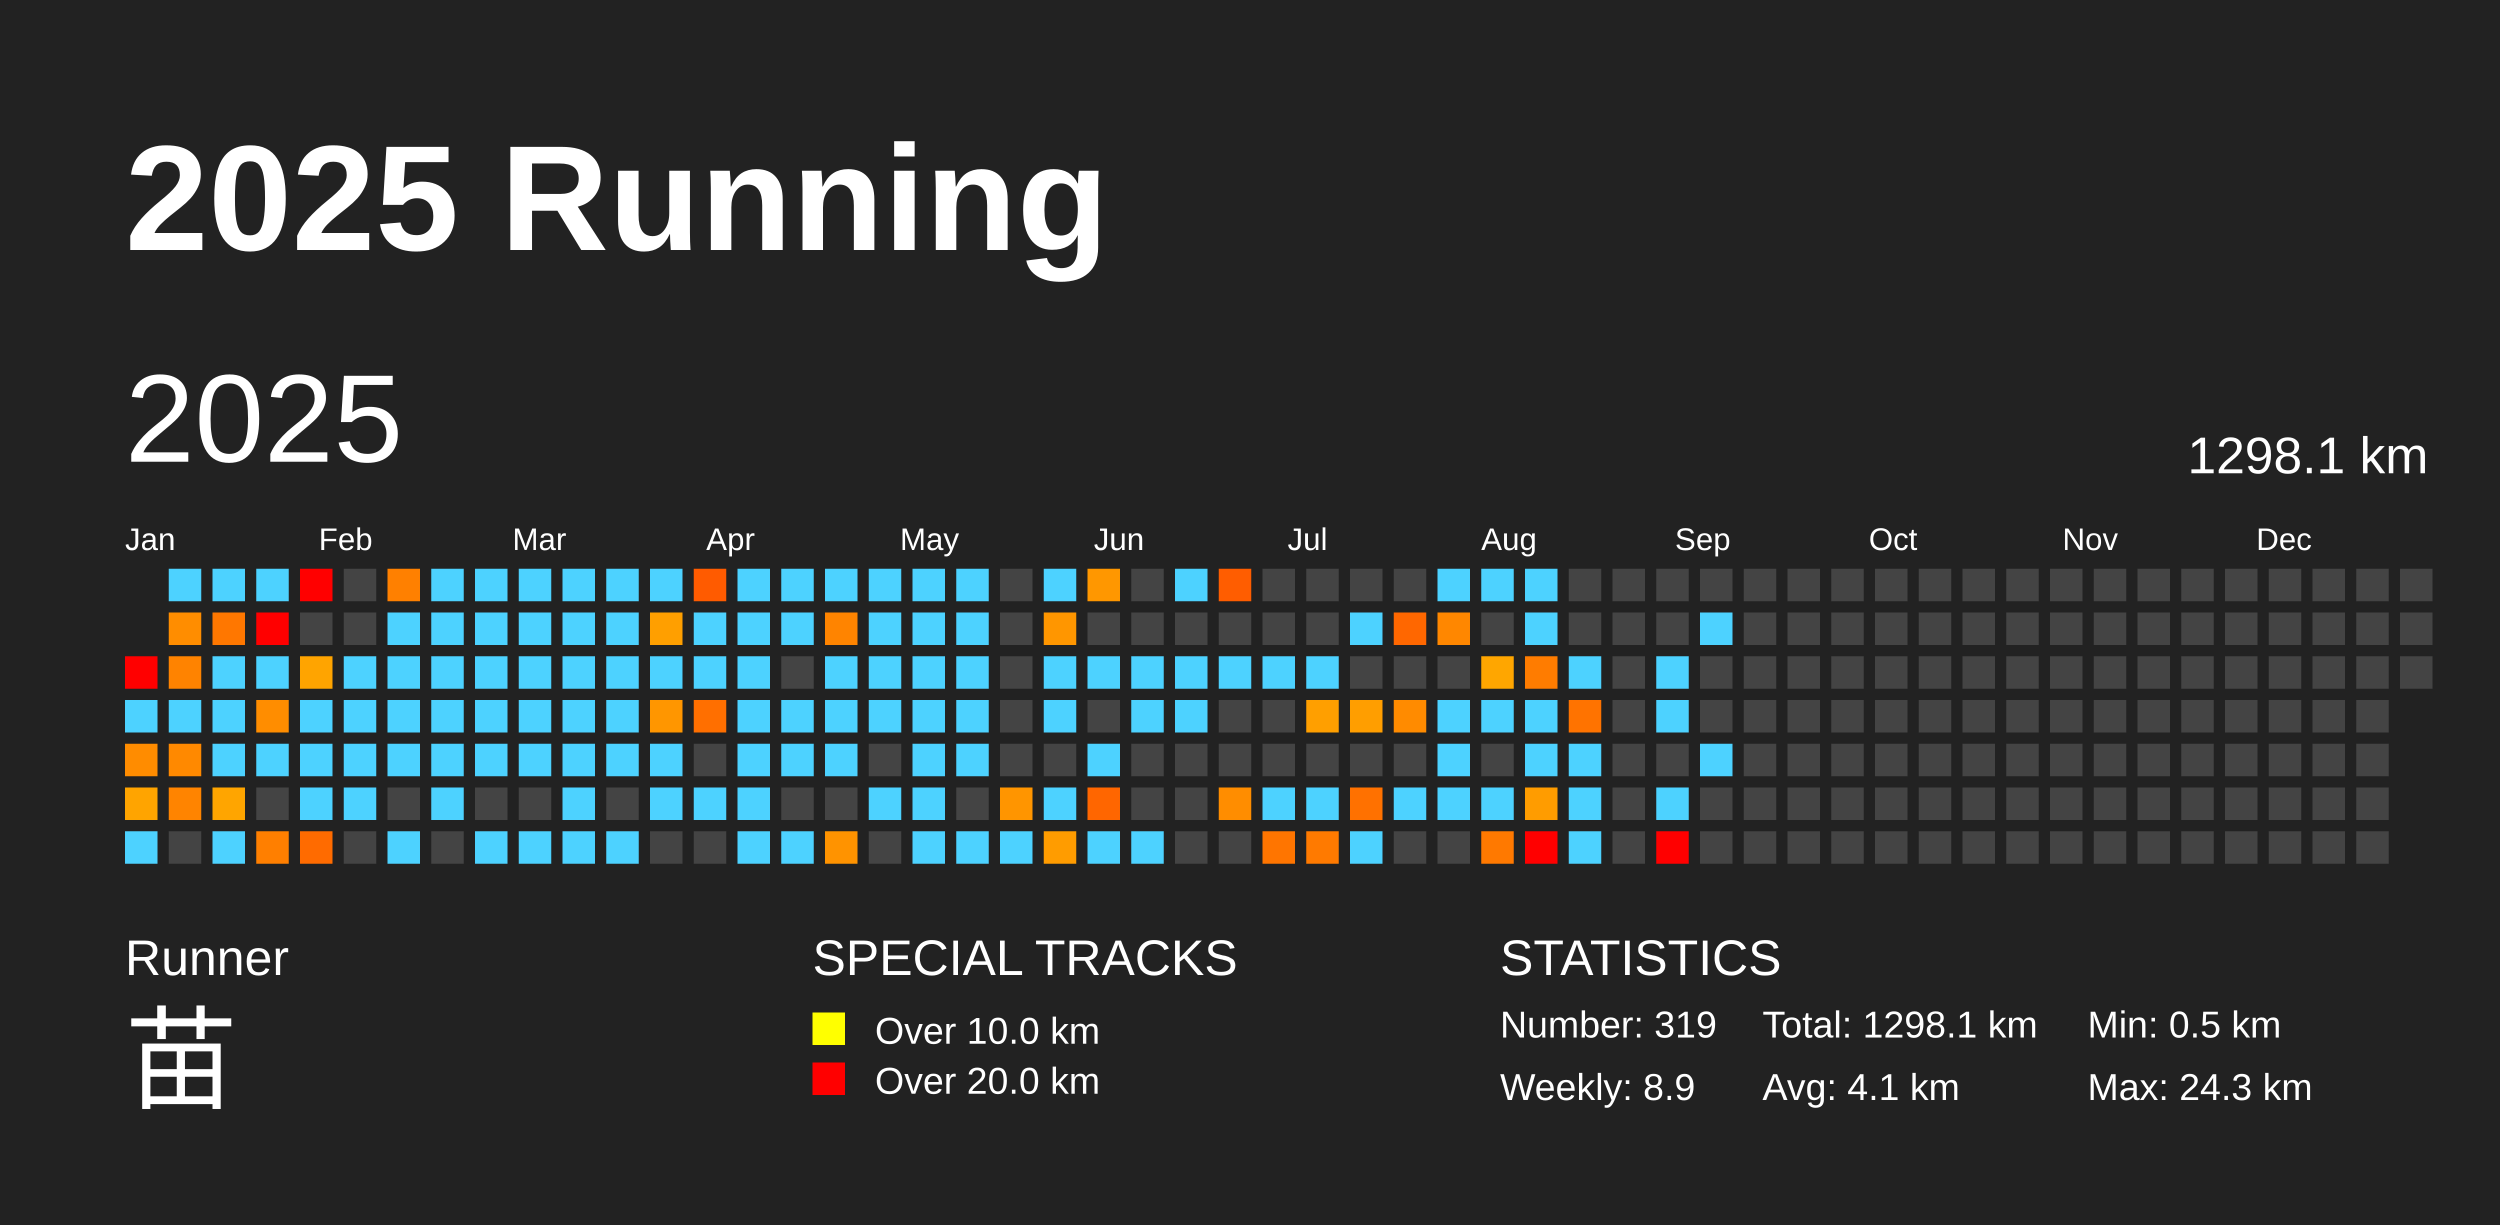
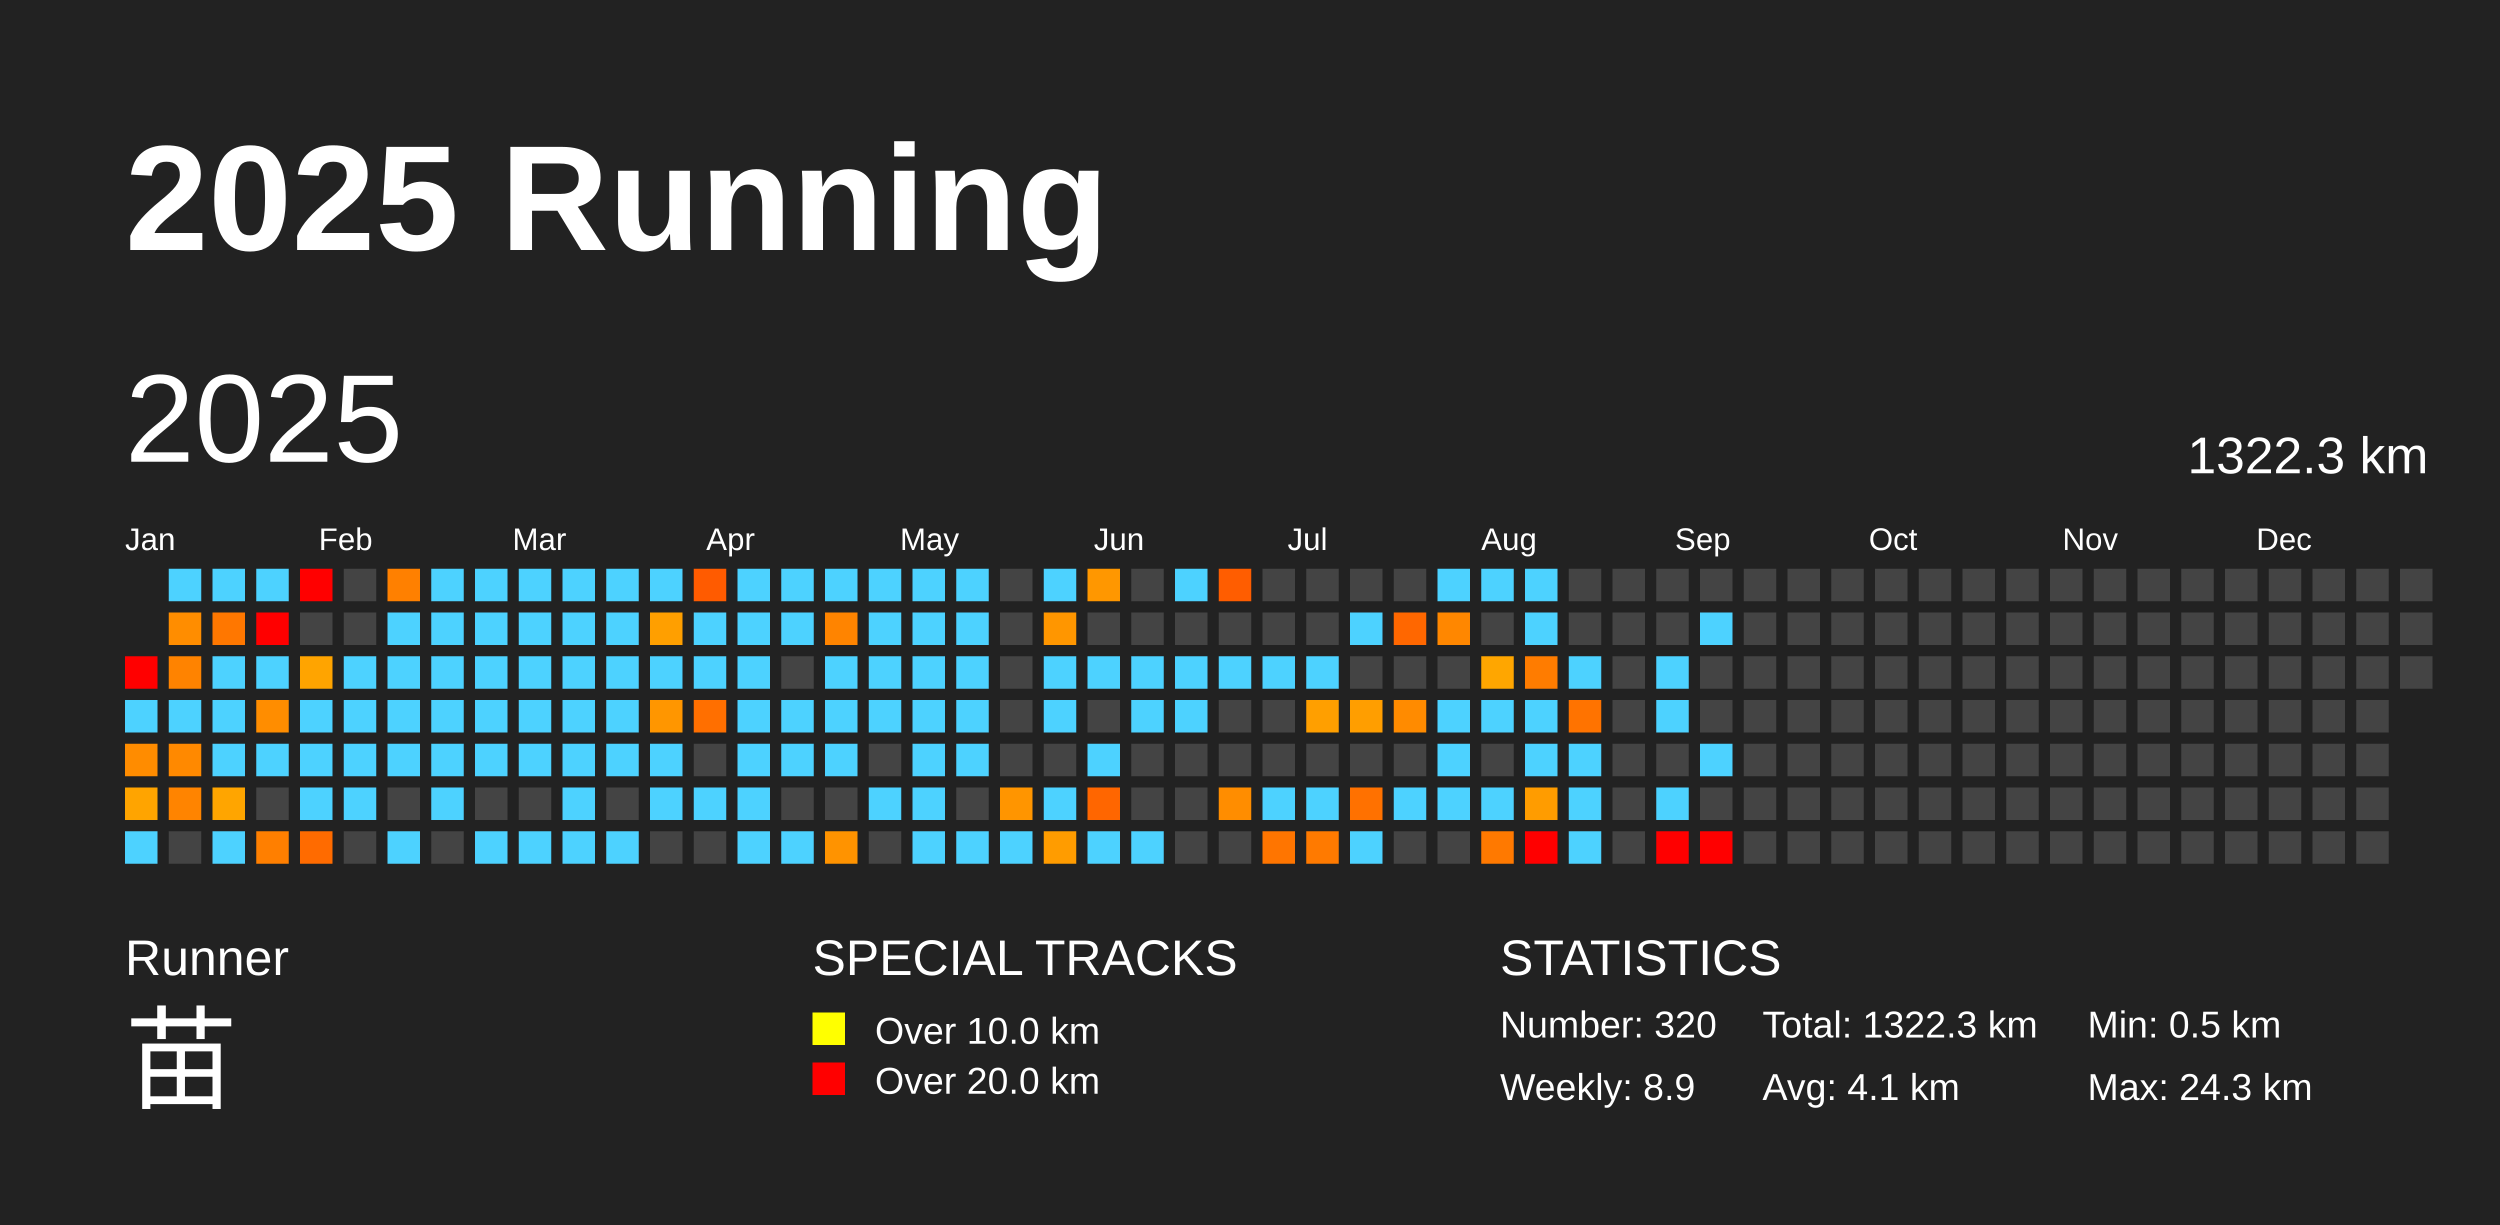
<svg xmlns="http://www.w3.org/2000/svg" baseProfile="full" height="98mm" version="1.1" viewBox="0,0,200,98" width="200mm">
  <defs />
  <rect fill="#222222" height="98" width="200" x="0" y="0" />
  <text fill="#FFFFFF" style="font-size:12px; font-family:Arial; font-weight:bold;" x="10" y="20">2025 Running</text>
  <text fill="#FFFFFF" style="font-size:4px; font-family:Arial" x="10" y="78">Runner</text>
  <text fill="#FFFFFF" style="font-size:9px; font-family:Arial" x="10" y="88">苗</text>
  <text fill="#FFFFFF" style="font-size:4px; font-family:Arial" x="65" y="78">SPECIAL TRACKS</text>
  <rect fill="yellow" height="2.6" width="2.6" x="65" y="81" />
  <text fill="#FFFFFF" style="font-size:3px; font-family:Arial" x="70" y="83.5">Over 10.0 km</text>
  <rect fill="red" height="2.6" width="2.6" x="65" y="85" />
  <text fill="#FFFFFF" style="font-size:3px; font-family:Arial" x="70" y="87.5">Over 20.0 km</text>
  <text fill="#FFFFFF" style="font-size:4px; font-family:Arial" x="120" y="78">STATISTICS</text>
-   <text fill="#FFFFFF" style="font-size:3px; font-family:Arial" x="120" y="83">Number: 319</text>
+   <text fill="#FFFFFF" style="font-size:3px; font-family:Arial" x="120" y="83">Number: 320</text>
  <text fill="#FFFFFF" style="font-size:3px; font-family:Arial" x="120" y="88">Weekly: 8.9</text>
-   <text fill="#FFFFFF" style="font-size:3px; font-family:Arial" x="141" y="83">Total: 1298.1 km</text>
+   <text fill="#FFFFFF" style="font-size:3px; font-family:Arial" x="141" y="83">Total: 1322.3 km</text>
  <text fill="#FFFFFF" style="font-size:3px; font-family:Arial" x="141" y="88">Avg: 4.1 km</text>
  <text fill="#FFFFFF" style="font-size:3px; font-family:Arial" x="167" y="83">Min: 0.5 km</text>
  <text fill="#FFFFFF" style="font-size:3px; font-family:Arial" x="167" y="88">Max: 24.3 km</text>
  <text dominant-baseline="hanging" fill="#FFFFFF" style="font-size:10.0px; font-family:Arial;" x="10" y="30">2025</text>
-   <text dominant-baseline="hanging" fill="#FFFFFF" style="font-size:4.125px; font-family:Arial;" x="175" y="35">1298.1 km</text>
+   <text dominant-baseline="hanging" fill="#FFFFFF" style="font-size:4.125px; font-family:Arial;" x="175" y="35">1322.3 km</text>
  <text fill="#FFFFFF" style="font-size:2.5px; font-family:Arial" x="10.0" y="44">Jan</text>
  <text fill="#FFFFFF" style="font-size:2.5px; font-family:Arial" x="25.5" y="44">Feb</text>
  <text fill="#FFFFFF" style="font-size:2.5px; font-family:Arial" x="41.0" y="44">Mar</text>
  <text fill="#FFFFFF" style="font-size:2.5px; font-family:Arial" x="56.5" y="44">Apr</text>
  <text fill="#FFFFFF" style="font-size:2.5px; font-family:Arial" x="72.0" y="44">May</text>
  <text fill="#FFFFFF" style="font-size:2.5px; font-family:Arial" x="87.5" y="44">Jun</text>
  <text fill="#FFFFFF" style="font-size:2.5px; font-family:Arial" x="103.0" y="44">Jul</text>
  <text fill="#FFFFFF" style="font-size:2.5px; font-family:Arial" x="118.5" y="44">Aug</text>
  <text fill="#FFFFFF" style="font-size:2.5px; font-family:Arial" x="134.0" y="44">Sep</text>
  <text fill="#FFFFFF" style="font-size:2.5px; font-family:Arial" x="149.5" y="44">Oct</text>
  <text fill="#FFFFFF" style="font-size:2.5px; font-family:Arial" x="165.0" y="44">Nov</text>
  <text fill="#FFFFFF" style="font-size:2.5px; font-family:Arial" x="180.5" y="44">Dec</text>
  <rect fill="red" height="2.6" width="2.6" x="10.0" y="52.5" />
  <rect fill="#4dd2ff" height="2.6" width="2.6" x="10.0" y="56.0" />
  <rect fill="#ff8c00" height="2.6" width="2.6" x="10.0" y="59.5" />
  <rect fill="#ffa400" height="2.6" width="2.6" x="10.0" y="63.0" />
  <rect fill="#4dd2ff" height="2.6" width="2.6" x="10.0" y="66.5" />
  <rect fill="#4dd2ff" height="2.6" width="2.6" x="13.5" y="45.5" />
  <rect fill="#ff8d00" height="2.6" width="2.6" x="13.5" y="49.0" />
  <rect fill="#ff8300" height="2.6" width="2.6" x="13.5" y="52.5" />
  <rect fill="#4dd2ff" height="2.6" width="2.6" x="13.5" y="56.0" />
  <rect fill="#ff8900" height="2.6" width="2.6" x="13.5" y="59.5" />
  <rect fill="#ff8400" height="2.6" width="2.6" x="13.5" y="63.0" />
  <rect fill="#444444" height="2.6" width="2.6" x="13.5" y="66.5" />
  <rect fill="#4dd2ff" height="2.6" width="2.6" x="17.0" y="45.5" />
  <rect fill="#ff7700" height="2.6" width="2.6" x="17.0" y="49.0" />
  <rect fill="#4dd2ff" height="2.6" width="2.6" x="17.0" y="52.5" />
  <rect fill="#4dd2ff" height="2.6" width="2.6" x="17.0" y="56.0" />
  <rect fill="#4dd2ff" height="2.6" width="2.6" x="17.0" y="59.5" />
  <rect fill="#ffa500" height="2.6" width="2.6" x="17.0" y="63.0" />
  <rect fill="#4dd2ff" height="2.6" width="2.6" x="17.0" y="66.5" />
  <rect fill="#4dd2ff" height="2.6" width="2.6" x="20.5" y="45.5" />
  <rect fill="red" height="2.6" width="2.6" x="20.5" y="49.0" />
  <rect fill="#4dd2ff" height="2.6" width="2.6" x="20.5" y="52.5" />
  <rect fill="#ff8d00" height="2.6" width="2.6" x="20.5" y="56.0" />
  <rect fill="#4dd2ff" height="2.6" width="2.6" x="20.5" y="59.5" />
  <rect fill="#444444" height="2.6" width="2.6" x="20.5" y="63.0" />
  <rect fill="#ff7f00" height="2.6" width="2.6" x="20.5" y="66.5" />
  <rect fill="red" height="2.6" width="2.6" x="24.0" y="45.5" />
  <rect fill="#444444" height="2.6" width="2.6" x="24.0" y="49.0" />
  <rect fill="#ffa400" height="2.6" width="2.6" x="24.0" y="52.5" />
  <rect fill="#4dd2ff" height="2.6" width="2.6" x="24.0" y="56.0" />
  <rect fill="#4dd2ff" height="2.6" width="2.6" x="24.0" y="59.5" />
  <rect fill="#4dd2ff" height="2.6" width="2.6" x="24.0" y="63.0" />
  <rect fill="#ff6b00" height="2.6" width="2.6" x="24.0" y="66.5" />
  <rect fill="#444444" height="2.6" width="2.6" x="27.5" y="45.5" />
  <rect fill="#444444" height="2.6" width="2.6" x="27.5" y="49.0" />
  <rect fill="#4dd2ff" height="2.6" width="2.6" x="27.5" y="52.5" />
  <rect fill="#4dd2ff" height="2.6" width="2.6" x="27.5" y="56.0" />
  <rect fill="#4dd2ff" height="2.6" width="2.6" x="27.5" y="59.5" />
  <rect fill="#4dd2ff" height="2.6" width="2.6" x="27.5" y="63.0" />
  <rect fill="#444444" height="2.6" width="2.6" x="27.5" y="66.5" />
  <rect fill="#ff8000" height="2.6" width="2.6" x="31.0" y="45.5" />
  <rect fill="#4dd2ff" height="2.6" width="2.6" x="31.0" y="49.0" />
  <rect fill="#4dd2ff" height="2.6" width="2.6" x="31.0" y="52.5" />
  <rect fill="#4dd2ff" height="2.6" width="2.6" x="31.0" y="56.0" />
  <rect fill="#4dd2ff" height="2.6" width="2.6" x="31.0" y="59.5" />
  <rect fill="#444444" height="2.6" width="2.6" x="31.0" y="63.0" />
  <rect fill="#4dd2ff" height="2.6" width="2.6" x="31.0" y="66.5" />
  <rect fill="#4dd2ff" height="2.6" width="2.6" x="34.5" y="45.5" />
  <rect fill="#4dd2ff" height="2.6" width="2.6" x="34.5" y="49.0" />
  <rect fill="#4dd2ff" height="2.6" width="2.6" x="34.5" y="52.5" />
  <rect fill="#4dd2ff" height="2.6" width="2.6" x="34.5" y="56.0" />
  <rect fill="#4dd2ff" height="2.6" width="2.6" x="34.5" y="59.5" />
  <rect fill="#4dd2ff" height="2.6" width="2.6" x="34.5" y="63.0" />
  <rect fill="#444444" height="2.6" width="2.6" x="34.5" y="66.5" />
  <rect fill="#4dd2ff" height="2.6" width="2.6" x="38.0" y="45.5" />
  <rect fill="#4dd2ff" height="2.6" width="2.6" x="38.0" y="49.0" />
  <rect fill="#4dd2ff" height="2.6" width="2.6" x="38.0" y="52.5" />
  <rect fill="#4dd2ff" height="2.6" width="2.6" x="38.0" y="56.0" />
  <rect fill="#4dd2ff" height="2.6" width="2.6" x="38.0" y="59.5" />
  <rect fill="#444444" height="2.6" width="2.6" x="38.0" y="63.0" />
  <rect fill="#4dd2ff" height="2.6" width="2.6" x="38.0" y="66.5" />
  <rect fill="#4dd2ff" height="2.6" width="2.6" x="41.5" y="45.5" />
  <rect fill="#4dd2ff" height="2.6" width="2.6" x="41.5" y="49.0" />
  <rect fill="#4dd2ff" height="2.6" width="2.6" x="41.5" y="52.5" />
  <rect fill="#4dd2ff" height="2.6" width="2.6" x="41.5" y="56.0" />
  <rect fill="#4dd2ff" height="2.6" width="2.6" x="41.5" y="59.5" />
  <rect fill="#444444" height="2.6" width="2.6" x="41.5" y="63.0" />
  <rect fill="#4dd2ff" height="2.6" width="2.6" x="41.5" y="66.5" />
  <rect fill="#4dd2ff" height="2.6" width="2.6" x="45.0" y="45.5" />
  <rect fill="#4dd2ff" height="2.6" width="2.6" x="45.0" y="49.0" />
  <rect fill="#4dd2ff" height="2.6" width="2.6" x="45.0" y="52.5" />
  <rect fill="#4dd2ff" height="2.6" width="2.6" x="45.0" y="56.0" />
  <rect fill="#4dd2ff" height="2.6" width="2.6" x="45.0" y="59.5" />
  <rect fill="#4dd2ff" height="2.6" width="2.6" x="45.0" y="63.0" />
  <rect fill="#4dd2ff" height="2.6" width="2.6" x="45.0" y="66.5" />
  <rect fill="#4dd2ff" height="2.6" width="2.6" x="48.5" y="45.5" />
  <rect fill="#4dd2ff" height="2.6" width="2.6" x="48.5" y="49.0" />
  <rect fill="#4dd2ff" height="2.6" width="2.6" x="48.5" y="52.5" />
  <rect fill="#4dd2ff" height="2.6" width="2.6" x="48.5" y="56.0" />
  <rect fill="#4dd2ff" height="2.6" width="2.6" x="48.5" y="59.5" />
  <rect fill="#444444" height="2.6" width="2.6" x="48.5" y="63.0" />
  <rect fill="#4dd2ff" height="2.6" width="2.6" x="48.5" y="66.5" />
  <rect fill="#4dd2ff" height="2.6" width="2.6" x="52.0" y="45.5" />
  <rect fill="#ff9f00" height="2.6" width="2.6" x="52.0" y="49.0" />
  <rect fill="#4dd2ff" height="2.6" width="2.6" x="52.0" y="52.5" />
  <rect fill="#ff9600" height="2.6" width="2.6" x="52.0" y="56.0" />
  <rect fill="#4dd2ff" height="2.6" width="2.6" x="52.0" y="59.5" />
  <rect fill="#4dd2ff" height="2.6" width="2.6" x="52.0" y="63.0" />
  <rect fill="#444444" height="2.6" width="2.6" x="52.0" y="66.5" />
  <rect fill="#ff5b00" height="2.6" width="2.6" x="55.5" y="45.5" />
  <rect fill="#4dd2ff" height="2.6" width="2.6" x="55.5" y="49.0" />
  <rect fill="#4dd2ff" height="2.6" width="2.6" x="55.5" y="52.5" />
  <rect fill="#ff6f00" height="2.6" width="2.6" x="55.5" y="56.0" />
  <rect fill="#444444" height="2.6" width="2.6" x="55.5" y="59.5" />
  <rect fill="#4dd2ff" height="2.6" width="2.6" x="55.5" y="63.0" />
  <rect fill="#444444" height="2.6" width="2.6" x="55.5" y="66.5" />
  <rect fill="#4dd2ff" height="2.6" width="2.6" x="59.0" y="45.5" />
  <rect fill="#4dd2ff" height="2.6" width="2.6" x="59.0" y="49.0" />
  <rect fill="#4dd2ff" height="2.6" width="2.6" x="59.0" y="52.5" />
  <rect fill="#4dd2ff" height="2.6" width="2.6" x="59.0" y="56.0" />
  <rect fill="#4dd2ff" height="2.6" width="2.6" x="59.0" y="59.5" />
  <rect fill="#4dd2ff" height="2.6" width="2.6" x="59.0" y="63.0" />
  <rect fill="#4dd2ff" height="2.6" width="2.6" x="59.0" y="66.5" />
  <rect fill="#4dd2ff" height="2.6" width="2.6" x="62.5" y="45.5" />
  <rect fill="#4dd2ff" height="2.6" width="2.6" x="62.5" y="49.0" />
  <rect fill="#444444" height="2.6" width="2.6" x="62.5" y="52.5" />
  <rect fill="#4dd2ff" height="2.6" width="2.6" x="62.5" y="56.0" />
  <rect fill="#4dd2ff" height="2.6" width="2.6" x="62.5" y="59.5" />
  <rect fill="#444444" height="2.6" width="2.6" x="62.5" y="63.0" />
  <rect fill="#4dd2ff" height="2.6" width="2.6" x="62.5" y="66.5" />
  <rect fill="#4dd2ff" height="2.6" width="2.6" x="66.0" y="45.5" />
  <rect fill="#ff8400" height="2.6" width="2.6" x="66.0" y="49.0" />
  <rect fill="#4dd2ff" height="2.6" width="2.6" x="66.0" y="52.5" />
  <rect fill="#4dd2ff" height="2.6" width="2.6" x="66.0" y="56.0" />
  <rect fill="#4dd2ff" height="2.6" width="2.6" x="66.0" y="59.5" />
  <rect fill="#444444" height="2.6" width="2.6" x="66.0" y="63.0" />
  <rect fill="#ff9300" height="2.6" width="2.6" x="66.0" y="66.5" />
  <rect fill="#4dd2ff" height="2.6" width="2.6" x="69.5" y="45.5" />
  <rect fill="#4dd2ff" height="2.6" width="2.6" x="69.5" y="49.0" />
  <rect fill="#4dd2ff" height="2.6" width="2.6" x="69.5" y="52.5" />
  <rect fill="#4dd2ff" height="2.6" width="2.6" x="69.5" y="56.0" />
  <rect fill="#444444" height="2.6" width="2.6" x="69.5" y="59.5" />
  <rect fill="#4dd2ff" height="2.6" width="2.6" x="69.5" y="63.0" />
  <rect fill="#444444" height="2.6" width="2.6" x="69.5" y="66.5" />
  <rect fill="#4dd2ff" height="2.6" width="2.6" x="73.0" y="45.5" />
  <rect fill="#4dd2ff" height="2.6" width="2.6" x="73.0" y="49.0" />
  <rect fill="#4dd2ff" height="2.6" width="2.6" x="73.0" y="52.5" />
  <rect fill="#4dd2ff" height="2.6" width="2.6" x="73.0" y="56.0" />
  <rect fill="#4dd2ff" height="2.6" width="2.6" x="73.0" y="59.5" />
  <rect fill="#4dd2ff" height="2.6" width="2.6" x="73.0" y="63.0" />
  <rect fill="#4dd2ff" height="2.6" width="2.6" x="73.0" y="66.5" />
  <rect fill="#4dd2ff" height="2.6" width="2.6" x="76.5" y="45.5" />
  <rect fill="#4dd2ff" height="2.6" width="2.6" x="76.5" y="49.0" />
  <rect fill="#4dd2ff" height="2.6" width="2.6" x="76.5" y="52.5" />
  <rect fill="#4dd2ff" height="2.6" width="2.6" x="76.5" y="56.0" />
  <rect fill="#4dd2ff" height="2.6" width="2.6" x="76.5" y="59.5" />
  <rect fill="#444444" height="2.6" width="2.6" x="76.5" y="63.0" />
  <rect fill="#4dd2ff" height="2.6" width="2.6" x="76.5" y="66.5" />
  <rect fill="#444444" height="2.6" width="2.6" x="80.0" y="45.5" />
  <rect fill="#444444" height="2.6" width="2.6" x="80.0" y="49.0" />
  <rect fill="#444444" height="2.6" width="2.6" x="80.0" y="52.5" />
  <rect fill="#444444" height="2.6" width="2.6" x="80.0" y="56.0" />
  <rect fill="#444444" height="2.6" width="2.6" x="80.0" y="59.5" />
  <rect fill="#ff9500" height="2.6" width="2.6" x="80.0" y="63.0" />
  <rect fill="#4dd2ff" height="2.6" width="2.6" x="80.0" y="66.5" />
  <rect fill="#4dd2ff" height="2.6" width="2.6" x="83.5" y="45.5" />
  <rect fill="#ff9600" height="2.6" width="2.6" x="83.5" y="49.0" />
  <rect fill="#4dd2ff" height="2.6" width="2.6" x="83.5" y="52.5" />
  <rect fill="#4dd2ff" height="2.6" width="2.6" x="83.5" y="56.0" />
  <rect fill="#444444" height="2.6" width="2.6" x="83.5" y="59.5" />
  <rect fill="#4dd2ff" height="2.6" width="2.6" x="83.5" y="63.0" />
  <rect fill="#ff9c00" height="2.6" width="2.6" x="83.5" y="66.5" />
  <rect fill="#ff9700" height="2.6" width="2.6" x="87.0" y="45.5" />
  <rect fill="#444444" height="2.6" width="2.6" x="87.0" y="49.0" />
  <rect fill="#4dd2ff" height="2.6" width="2.6" x="87.0" y="52.5" />
  <rect fill="#444444" height="2.6" width="2.6" x="87.0" y="56.0" />
  <rect fill="#4dd2ff" height="2.6" width="2.6" x="87.0" y="59.5" />
  <rect fill="#ff6600" height="2.6" width="2.6" x="87.0" y="63.0" />
  <rect fill="#4dd2ff" height="2.6" width="2.6" x="87.0" y="66.5" />
  <rect fill="#444444" height="2.6" width="2.6" x="90.5" y="45.5" />
  <rect fill="#444444" height="2.6" width="2.6" x="90.5" y="49.0" />
  <rect fill="#4dd2ff" height="2.6" width="2.6" x="90.5" y="52.5" />
  <rect fill="#4dd2ff" height="2.6" width="2.6" x="90.5" y="56.0" />
  <rect fill="#444444" height="2.6" width="2.6" x="90.5" y="59.5" />
  <rect fill="#444444" height="2.6" width="2.6" x="90.5" y="63.0" />
  <rect fill="#4dd2ff" height="2.6" width="2.6" x="90.5" y="66.5" />
  <rect fill="#4dd2ff" height="2.6" width="2.6" x="94.0" y="45.5" />
  <rect fill="#444444" height="2.6" width="2.6" x="94.0" y="49.0" />
  <rect fill="#4dd2ff" height="2.6" width="2.6" x="94.0" y="52.5" />
  <rect fill="#4dd2ff" height="2.6" width="2.6" x="94.0" y="56.0" />
  <rect fill="#444444" height="2.6" width="2.6" x="94.0" y="59.5" />
  <rect fill="#444444" height="2.6" width="2.6" x="94.0" y="63.0" />
  <rect fill="#444444" height="2.6" width="2.6" x="94.0" y="66.5" />
  <rect fill="#ff5d00" height="2.6" width="2.6" x="97.5" y="45.5" />
  <rect fill="#444444" height="2.6" width="2.6" x="97.5" y="49.0" />
  <rect fill="#4dd2ff" height="2.6" width="2.6" x="97.5" y="52.5" />
  <rect fill="#444444" height="2.6" width="2.6" x="97.5" y="56.0" />
  <rect fill="#444444" height="2.6" width="2.6" x="97.5" y="59.5" />
  <rect fill="#ff8d00" height="2.6" width="2.6" x="97.5" y="63.0" />
  <rect fill="#444444" height="2.6" width="2.6" x="97.5" y="66.5" />
  <rect fill="#444444" height="2.6" width="2.6" x="101.0" y="45.5" />
  <rect fill="#444444" height="2.6" width="2.6" x="101.0" y="49.0" />
  <rect fill="#4dd2ff" height="2.6" width="2.6" x="101.0" y="52.5" />
  <rect fill="#444444" height="2.6" width="2.6" x="101.0" y="56.0" />
  <rect fill="#444444" height="2.6" width="2.6" x="101.0" y="59.5" />
  <rect fill="#4dd2ff" height="2.6" width="2.6" x="101.0" y="63.0" />
  <rect fill="#ff7500" height="2.6" width="2.6" x="101.0" y="66.5" />
  <rect fill="#444444" height="2.6" width="2.6" x="104.5" y="45.5" />
  <rect fill="#444444" height="2.6" width="2.6" x="104.5" y="49.0" />
  <rect fill="#4dd2ff" height="2.6" width="2.6" x="104.5" y="52.5" />
  <rect fill="#ff9f00" height="2.6" width="2.6" x="104.5" y="56.0" />
  <rect fill="#444444" height="2.6" width="2.6" x="104.5" y="59.5" />
  <rect fill="#4dd2ff" height="2.6" width="2.6" x="104.5" y="63.0" />
  <rect fill="#ff7a00" height="2.6" width="2.6" x="104.5" y="66.5" />
  <rect fill="#444444" height="2.6" width="2.6" x="108.0" y="45.5" />
  <rect fill="#4dd2ff" height="2.6" width="2.6" x="108.0" y="49.0" />
  <rect fill="#444444" height="2.6" width="2.6" x="108.0" y="52.5" />
  <rect fill="#ff9e00" height="2.6" width="2.6" x="108.0" y="56.0" />
  <rect fill="#444444" height="2.6" width="2.6" x="108.0" y="59.5" />
  <rect fill="#ff7100" height="2.6" width="2.6" x="108.0" y="63.0" />
  <rect fill="#4dd2ff" height="2.6" width="2.6" x="108.0" y="66.5" />
  <rect fill="#444444" height="2.6" width="2.6" x="111.5" y="45.5" />
  <rect fill="#ff6700" height="2.6" width="2.6" x="111.5" y="49.0" />
  <rect fill="#444444" height="2.6" width="2.6" x="111.5" y="52.5" />
  <rect fill="#ff8b00" height="2.6" width="2.6" x="111.5" y="56.0" />
  <rect fill="#444444" height="2.6" width="2.6" x="111.5" y="59.5" />
  <rect fill="#4dd2ff" height="2.6" width="2.6" x="111.5" y="63.0" />
  <rect fill="#444444" height="2.6" width="2.6" x="111.5" y="66.5" />
  <rect fill="#4dd2ff" height="2.6" width="2.6" x="115.0" y="45.5" />
  <rect fill="#ff8700" height="2.6" width="2.6" x="115.0" y="49.0" />
  <rect fill="#444444" height="2.6" width="2.6" x="115.0" y="52.5" />
  <rect fill="#4dd2ff" height="2.6" width="2.6" x="115.0" y="56.0" />
  <rect fill="#4dd2ff" height="2.6" width="2.6" x="115.0" y="59.5" />
  <rect fill="#4dd2ff" height="2.6" width="2.6" x="115.0" y="63.0" />
  <rect fill="#444444" height="2.6" width="2.6" x="115.0" y="66.5" />
  <rect fill="#4dd2ff" height="2.6" width="2.6" x="118.5" y="45.5" />
  <rect fill="#444444" height="2.6" width="2.6" x="118.5" y="49.0" />
  <rect fill="#ffa600" height="2.6" width="2.6" x="118.5" y="52.5" />
  <rect fill="#4dd2ff" height="2.6" width="2.6" x="118.5" y="56.0" />
  <rect fill="#444444" height="2.6" width="2.6" x="118.5" y="59.5" />
  <rect fill="#4dd2ff" height="2.6" width="2.6" x="118.5" y="63.0" />
  <rect fill="#ff7900" height="2.6" width="2.6" x="118.5" y="66.5" />
  <rect fill="#4dd2ff" height="2.6" width="2.6" x="122.0" y="45.5" />
  <rect fill="#4dd2ff" height="2.6" width="2.6" x="122.0" y="49.0" />
  <rect fill="#ff7c00" height="2.6" width="2.6" x="122.0" y="52.5" />
  <rect fill="#4dd2ff" height="2.6" width="2.6" x="122.0" y="56.0" />
  <rect fill="#4dd2ff" height="2.6" width="2.6" x="122.0" y="59.5" />
  <rect fill="#ff9c00" height="2.6" width="2.6" x="122.0" y="63.0" />
  <rect fill="red" height="2.6" width="2.6" x="122.0" y="66.5" />
  <rect fill="#444444" height="2.6" width="2.6" x="125.5" y="45.5" />
  <rect fill="#444444" height="2.6" width="2.6" x="125.5" y="49.0" />
  <rect fill="#4dd2ff" height="2.6" width="2.6" x="125.5" y="52.5" />
  <rect fill="#ff7300" height="2.6" width="2.6" x="125.5" y="56.0" />
  <rect fill="#4dd2ff" height="2.6" width="2.6" x="125.5" y="59.5" />
  <rect fill="#4dd2ff" height="2.6" width="2.6" x="125.5" y="63.0" />
  <rect fill="#4dd2ff" height="2.6" width="2.6" x="125.5" y="66.5" />
  <rect fill="#444444" height="2.6" width="2.6" x="129.0" y="45.5" />
  <rect fill="#444444" height="2.6" width="2.6" x="129.0" y="49.0" />
  <rect fill="#444444" height="2.6" width="2.6" x="129.0" y="52.5" />
  <rect fill="#444444" height="2.6" width="2.6" x="129.0" y="56.0" />
  <rect fill="#444444" height="2.6" width="2.6" x="129.0" y="59.5" />
  <rect fill="#444444" height="2.6" width="2.6" x="129.0" y="63.0" />
  <rect fill="#444444" height="2.6" width="2.6" x="129.0" y="66.5" />
  <rect fill="#444444" height="2.6" width="2.6" x="132.5" y="45.5" />
  <rect fill="#444444" height="2.6" width="2.6" x="132.5" y="49.0" />
  <rect fill="#4dd2ff" height="2.6" width="2.6" x="132.5" y="52.5" />
  <rect fill="#4dd2ff" height="2.6" width="2.6" x="132.5" y="56.0" />
  <rect fill="#444444" height="2.6" width="2.6" x="132.5" y="59.5" />
  <rect fill="#4dd2ff" height="2.6" width="2.6" x="132.5" y="63.0" />
  <rect fill="red" height="2.6" width="2.6" x="132.5" y="66.5" />
  <rect fill="#444444" height="2.6" width="2.6" x="136.0" y="45.5" />
  <rect fill="#4dd2ff" height="2.6" width="2.6" x="136.0" y="49.0" />
  <rect fill="#444444" height="2.6" width="2.6" x="136.0" y="52.5" />
  <rect fill="#444444" height="2.6" width="2.6" x="136.0" y="56.0" />
  <rect fill="#4dd2ff" height="2.6" width="2.6" x="136.0" y="59.5" />
  <rect fill="#444444" height="2.6" width="2.6" x="136.0" y="63.0" />
-   <rect fill="#444444" height="2.6" width="2.6" x="136.0" y="66.5" />
+   <rect fill="red" height="2.6" width="2.6" x="136.0" y="66.5" />
  <rect fill="#444444" height="2.6" width="2.6" x="139.5" y="45.5" />
  <rect fill="#444444" height="2.6" width="2.6" x="139.5" y="49.0" />
  <rect fill="#444444" height="2.6" width="2.6" x="139.5" y="52.5" />
  <rect fill="#444444" height="2.6" width="2.6" x="139.5" y="56.0" />
  <rect fill="#444444" height="2.6" width="2.6" x="139.5" y="59.5" />
  <rect fill="#444444" height="2.6" width="2.6" x="139.5" y="63.0" />
  <rect fill="#444444" height="2.6" width="2.6" x="139.5" y="66.5" />
  <rect fill="#444444" height="2.6" width="2.6" x="143.0" y="45.5" />
  <rect fill="#444444" height="2.6" width="2.6" x="143.0" y="49.0" />
  <rect fill="#444444" height="2.6" width="2.6" x="143.0" y="52.5" />
  <rect fill="#444444" height="2.6" width="2.6" x="143.0" y="56.0" />
  <rect fill="#444444" height="2.6" width="2.6" x="143.0" y="59.5" />
  <rect fill="#444444" height="2.6" width="2.6" x="143.0" y="63.0" />
  <rect fill="#444444" height="2.6" width="2.6" x="143.0" y="66.5" />
  <rect fill="#444444" height="2.6" width="2.6" x="146.5" y="45.5" />
  <rect fill="#444444" height="2.6" width="2.6" x="146.5" y="49.0" />
  <rect fill="#444444" height="2.6" width="2.6" x="146.5" y="52.5" />
  <rect fill="#444444" height="2.6" width="2.6" x="146.5" y="56.0" />
  <rect fill="#444444" height="2.6" width="2.6" x="146.5" y="59.5" />
  <rect fill="#444444" height="2.6" width="2.6" x="146.5" y="63.0" />
  <rect fill="#444444" height="2.6" width="2.6" x="146.5" y="66.5" />
  <rect fill="#444444" height="2.6" width="2.6" x="150.0" y="45.5" />
  <rect fill="#444444" height="2.6" width="2.6" x="150.0" y="49.0" />
  <rect fill="#444444" height="2.6" width="2.6" x="150.0" y="52.5" />
  <rect fill="#444444" height="2.6" width="2.6" x="150.0" y="56.0" />
  <rect fill="#444444" height="2.6" width="2.6" x="150.0" y="59.5" />
  <rect fill="#444444" height="2.6" width="2.6" x="150.0" y="63.0" />
  <rect fill="#444444" height="2.6" width="2.6" x="150.0" y="66.5" />
  <rect fill="#444444" height="2.6" width="2.6" x="153.5" y="45.5" />
  <rect fill="#444444" height="2.6" width="2.6" x="153.5" y="49.0" />
  <rect fill="#444444" height="2.6" width="2.6" x="153.5" y="52.5" />
  <rect fill="#444444" height="2.6" width="2.6" x="153.5" y="56.0" />
  <rect fill="#444444" height="2.6" width="2.6" x="153.5" y="59.5" />
  <rect fill="#444444" height="2.6" width="2.6" x="153.5" y="63.0" />
  <rect fill="#444444" height="2.6" width="2.6" x="153.5" y="66.5" />
  <rect fill="#444444" height="2.6" width="2.6" x="157.0" y="45.5" />
  <rect fill="#444444" height="2.6" width="2.6" x="157.0" y="49.0" />
  <rect fill="#444444" height="2.6" width="2.6" x="157.0" y="52.5" />
  <rect fill="#444444" height="2.6" width="2.6" x="157.0" y="56.0" />
  <rect fill="#444444" height="2.6" width="2.6" x="157.0" y="59.5" />
  <rect fill="#444444" height="2.6" width="2.6" x="157.0" y="63.0" />
  <rect fill="#444444" height="2.6" width="2.6" x="157.0" y="66.5" />
  <rect fill="#444444" height="2.6" width="2.6" x="160.5" y="45.5" />
  <rect fill="#444444" height="2.6" width="2.6" x="160.5" y="49.0" />
  <rect fill="#444444" height="2.6" width="2.6" x="160.5" y="52.5" />
  <rect fill="#444444" height="2.6" width="2.6" x="160.5" y="56.0" />
  <rect fill="#444444" height="2.6" width="2.6" x="160.5" y="59.5" />
  <rect fill="#444444" height="2.6" width="2.6" x="160.5" y="63.0" />
  <rect fill="#444444" height="2.6" width="2.6" x="160.5" y="66.5" />
  <rect fill="#444444" height="2.6" width="2.6" x="164.0" y="45.5" />
  <rect fill="#444444" height="2.6" width="2.6" x="164.0" y="49.0" />
  <rect fill="#444444" height="2.6" width="2.6" x="164.0" y="52.5" />
  <rect fill="#444444" height="2.6" width="2.6" x="164.0" y="56.0" />
  <rect fill="#444444" height="2.6" width="2.6" x="164.0" y="59.5" />
  <rect fill="#444444" height="2.6" width="2.6" x="164.0" y="63.0" />
  <rect fill="#444444" height="2.6" width="2.6" x="164.0" y="66.5" />
  <rect fill="#444444" height="2.6" width="2.6" x="167.5" y="45.5" />
  <rect fill="#444444" height="2.6" width="2.6" x="167.5" y="49.0" />
  <rect fill="#444444" height="2.6" width="2.6" x="167.5" y="52.5" />
  <rect fill="#444444" height="2.6" width="2.6" x="167.5" y="56.0" />
  <rect fill="#444444" height="2.6" width="2.6" x="167.5" y="59.5" />
  <rect fill="#444444" height="2.6" width="2.6" x="167.5" y="63.0" />
  <rect fill="#444444" height="2.6" width="2.6" x="167.5" y="66.5" />
  <rect fill="#444444" height="2.6" width="2.6" x="171.0" y="45.5" />
  <rect fill="#444444" height="2.6" width="2.6" x="171.0" y="49.0" />
  <rect fill="#444444" height="2.6" width="2.6" x="171.0" y="52.5" />
  <rect fill="#444444" height="2.6" width="2.6" x="171.0" y="56.0" />
  <rect fill="#444444" height="2.6" width="2.6" x="171.0" y="59.5" />
  <rect fill="#444444" height="2.6" width="2.6" x="171.0" y="63.0" />
  <rect fill="#444444" height="2.6" width="2.6" x="171.0" y="66.5" />
  <rect fill="#444444" height="2.6" width="2.6" x="174.5" y="45.5" />
  <rect fill="#444444" height="2.6" width="2.6" x="174.5" y="49.0" />
  <rect fill="#444444" height="2.6" width="2.6" x="174.5" y="52.5" />
  <rect fill="#444444" height="2.6" width="2.6" x="174.5" y="56.0" />
  <rect fill="#444444" height="2.6" width="2.6" x="174.5" y="59.5" />
  <rect fill="#444444" height="2.6" width="2.6" x="174.5" y="63.0" />
  <rect fill="#444444" height="2.6" width="2.6" x="174.5" y="66.5" />
  <rect fill="#444444" height="2.6" width="2.6" x="178.0" y="45.5" />
  <rect fill="#444444" height="2.6" width="2.6" x="178.0" y="49.0" />
  <rect fill="#444444" height="2.6" width="2.6" x="178.0" y="52.5" />
  <rect fill="#444444" height="2.6" width="2.6" x="178.0" y="56.0" />
  <rect fill="#444444" height="2.6" width="2.6" x="178.0" y="59.5" />
  <rect fill="#444444" height="2.6" width="2.6" x="178.0" y="63.0" />
  <rect fill="#444444" height="2.6" width="2.6" x="178.0" y="66.5" />
  <rect fill="#444444" height="2.6" width="2.6" x="181.5" y="45.5" />
  <rect fill="#444444" height="2.6" width="2.6" x="181.5" y="49.0" />
  <rect fill="#444444" height="2.6" width="2.6" x="181.5" y="52.5" />
  <rect fill="#444444" height="2.6" width="2.6" x="181.5" y="56.0" />
  <rect fill="#444444" height="2.6" width="2.6" x="181.5" y="59.5" />
  <rect fill="#444444" height="2.6" width="2.6" x="181.5" y="63.0" />
  <rect fill="#444444" height="2.6" width="2.6" x="181.5" y="66.5" />
  <rect fill="#444444" height="2.6" width="2.6" x="185.0" y="45.5" />
  <rect fill="#444444" height="2.6" width="2.6" x="185.0" y="49.0" />
  <rect fill="#444444" height="2.6" width="2.6" x="185.0" y="52.5" />
  <rect fill="#444444" height="2.6" width="2.6" x="185.0" y="56.0" />
  <rect fill="#444444" height="2.6" width="2.6" x="185.0" y="59.5" />
  <rect fill="#444444" height="2.6" width="2.6" x="185.0" y="63.0" />
  <rect fill="#444444" height="2.6" width="2.6" x="185.0" y="66.5" />
  <rect fill="#444444" height="2.6" width="2.6" x="188.5" y="45.5" />
  <rect fill="#444444" height="2.6" width="2.6" x="188.5" y="49.0" />
  <rect fill="#444444" height="2.6" width="2.6" x="188.5" y="52.5" />
  <rect fill="#444444" height="2.6" width="2.6" x="188.5" y="56.0" />
  <rect fill="#444444" height="2.6" width="2.6" x="188.5" y="59.5" />
  <rect fill="#444444" height="2.6" width="2.6" x="188.5" y="63.0" />
  <rect fill="#444444" height="2.6" width="2.6" x="188.5" y="66.5" />
  <rect fill="#444444" height="2.6" width="2.6" x="192.0" y="45.5" />
  <rect fill="#444444" height="2.6" width="2.6" x="192.0" y="49.0" />
  <rect fill="#444444" height="2.6" width="2.6" x="192.0" y="52.5" />
</svg>
